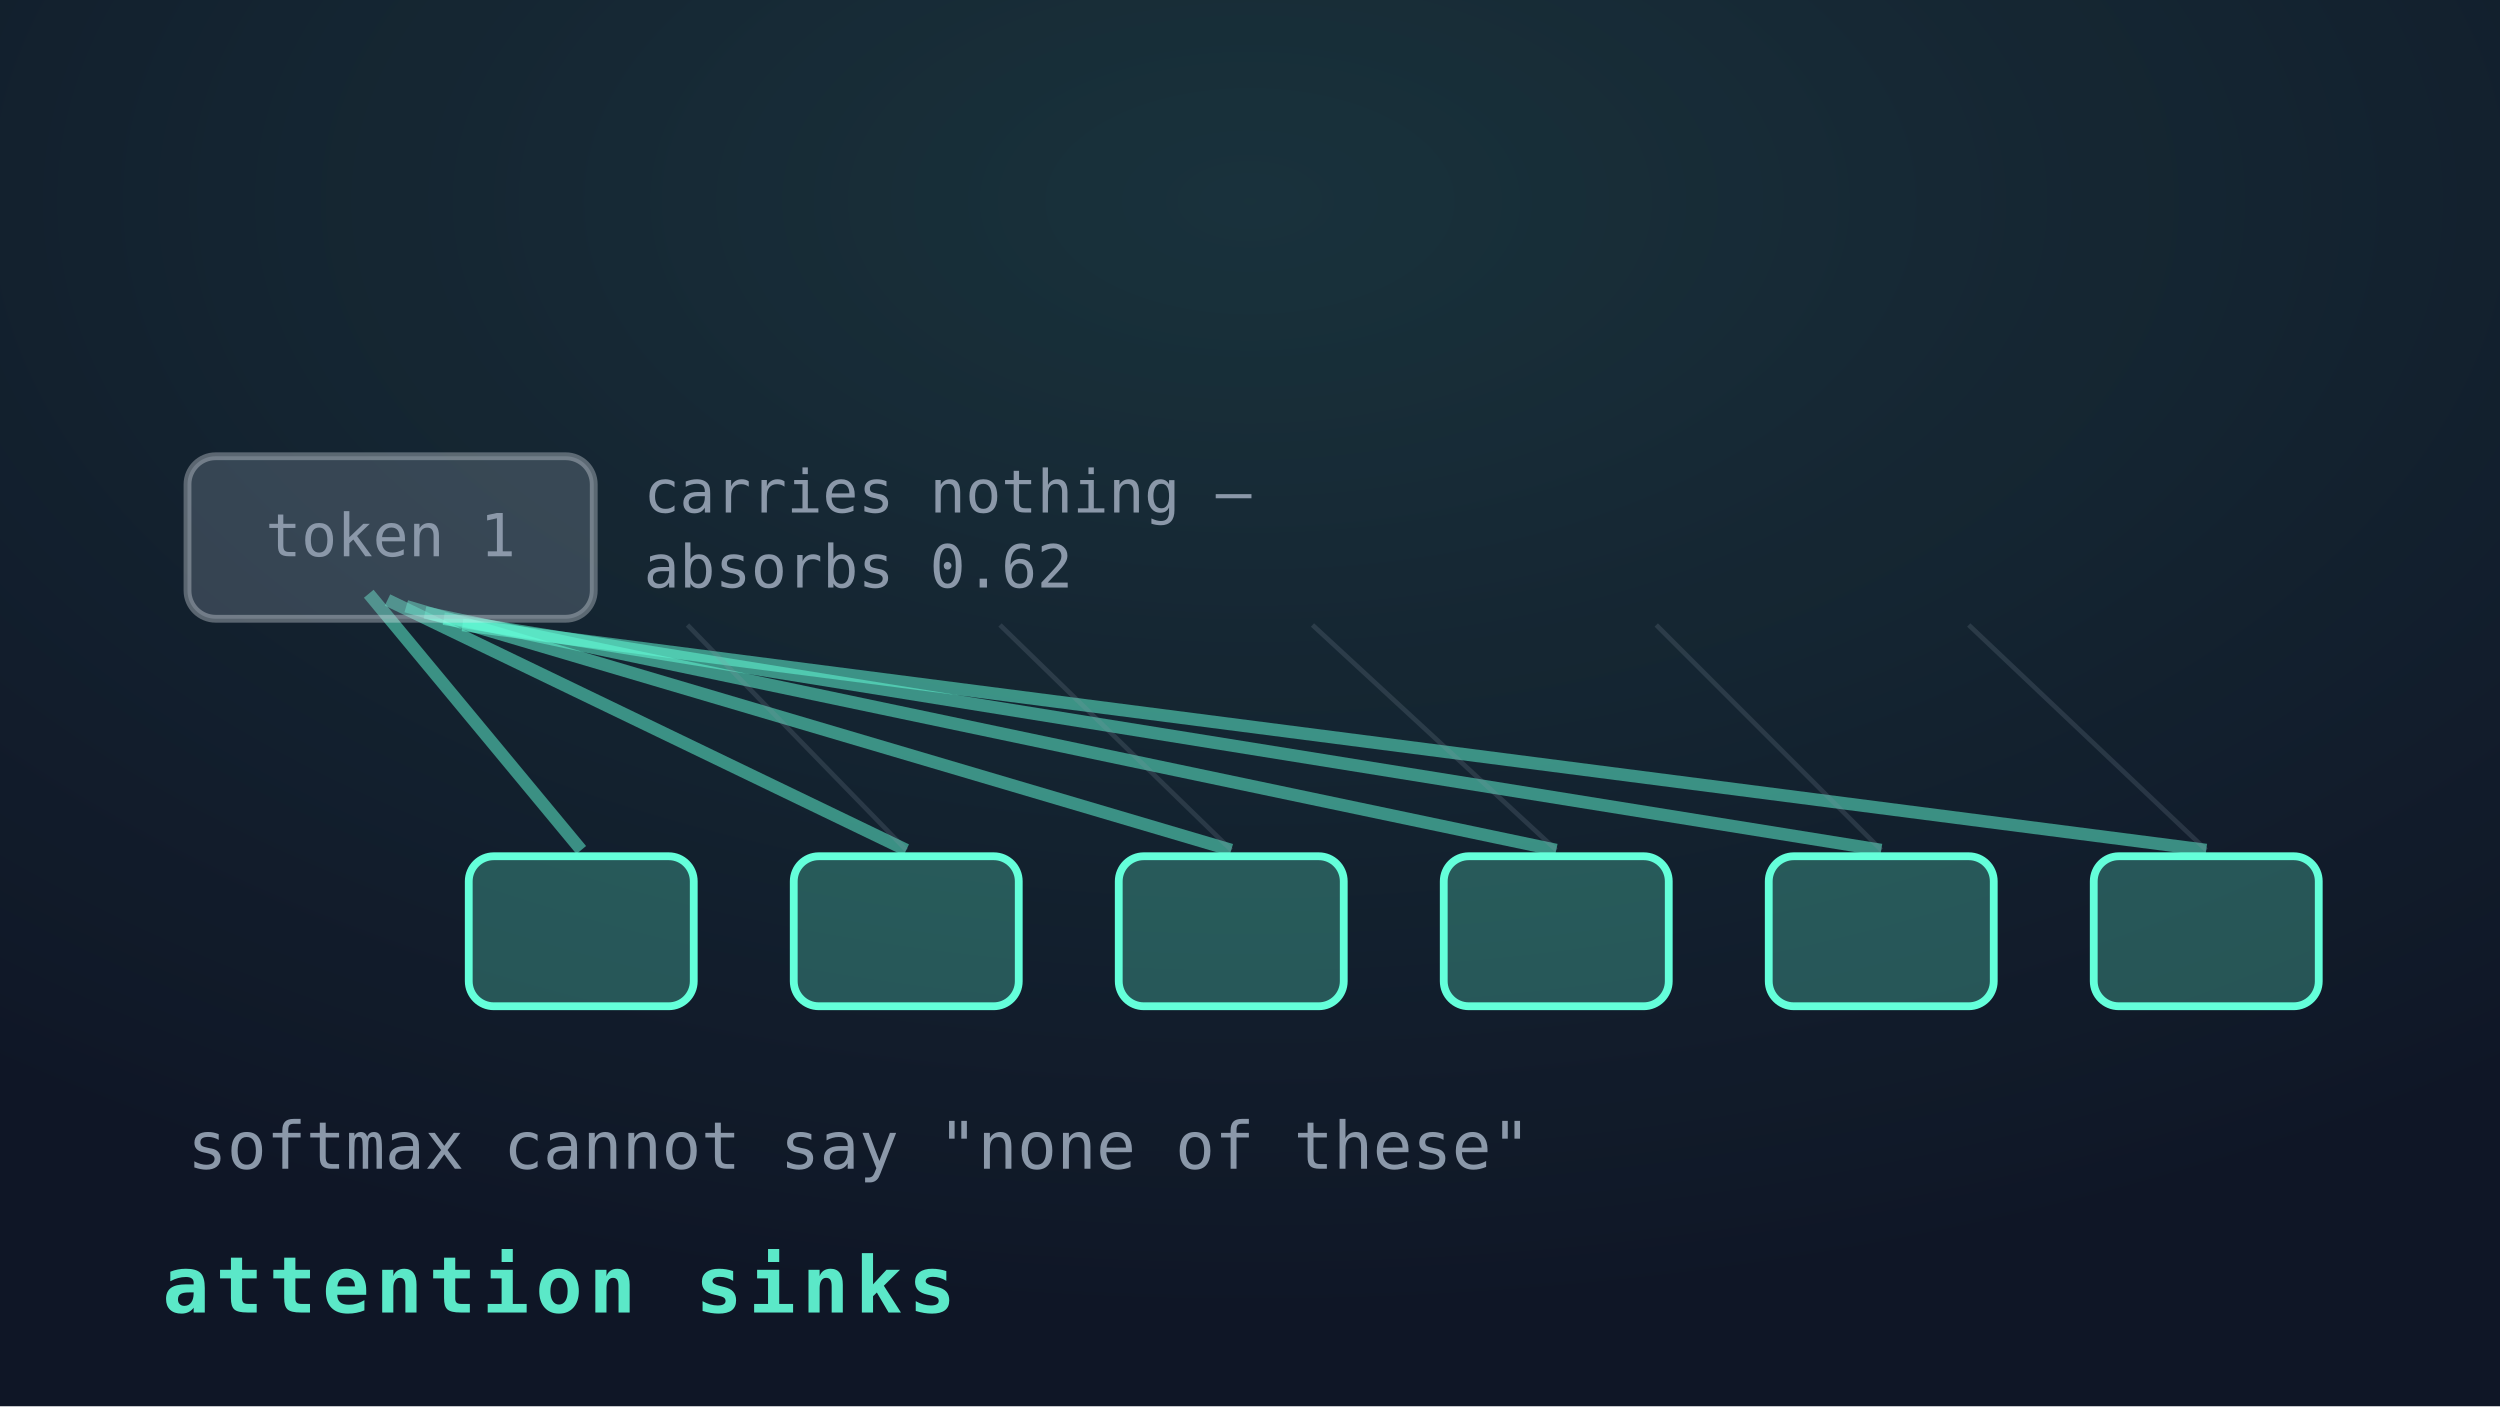
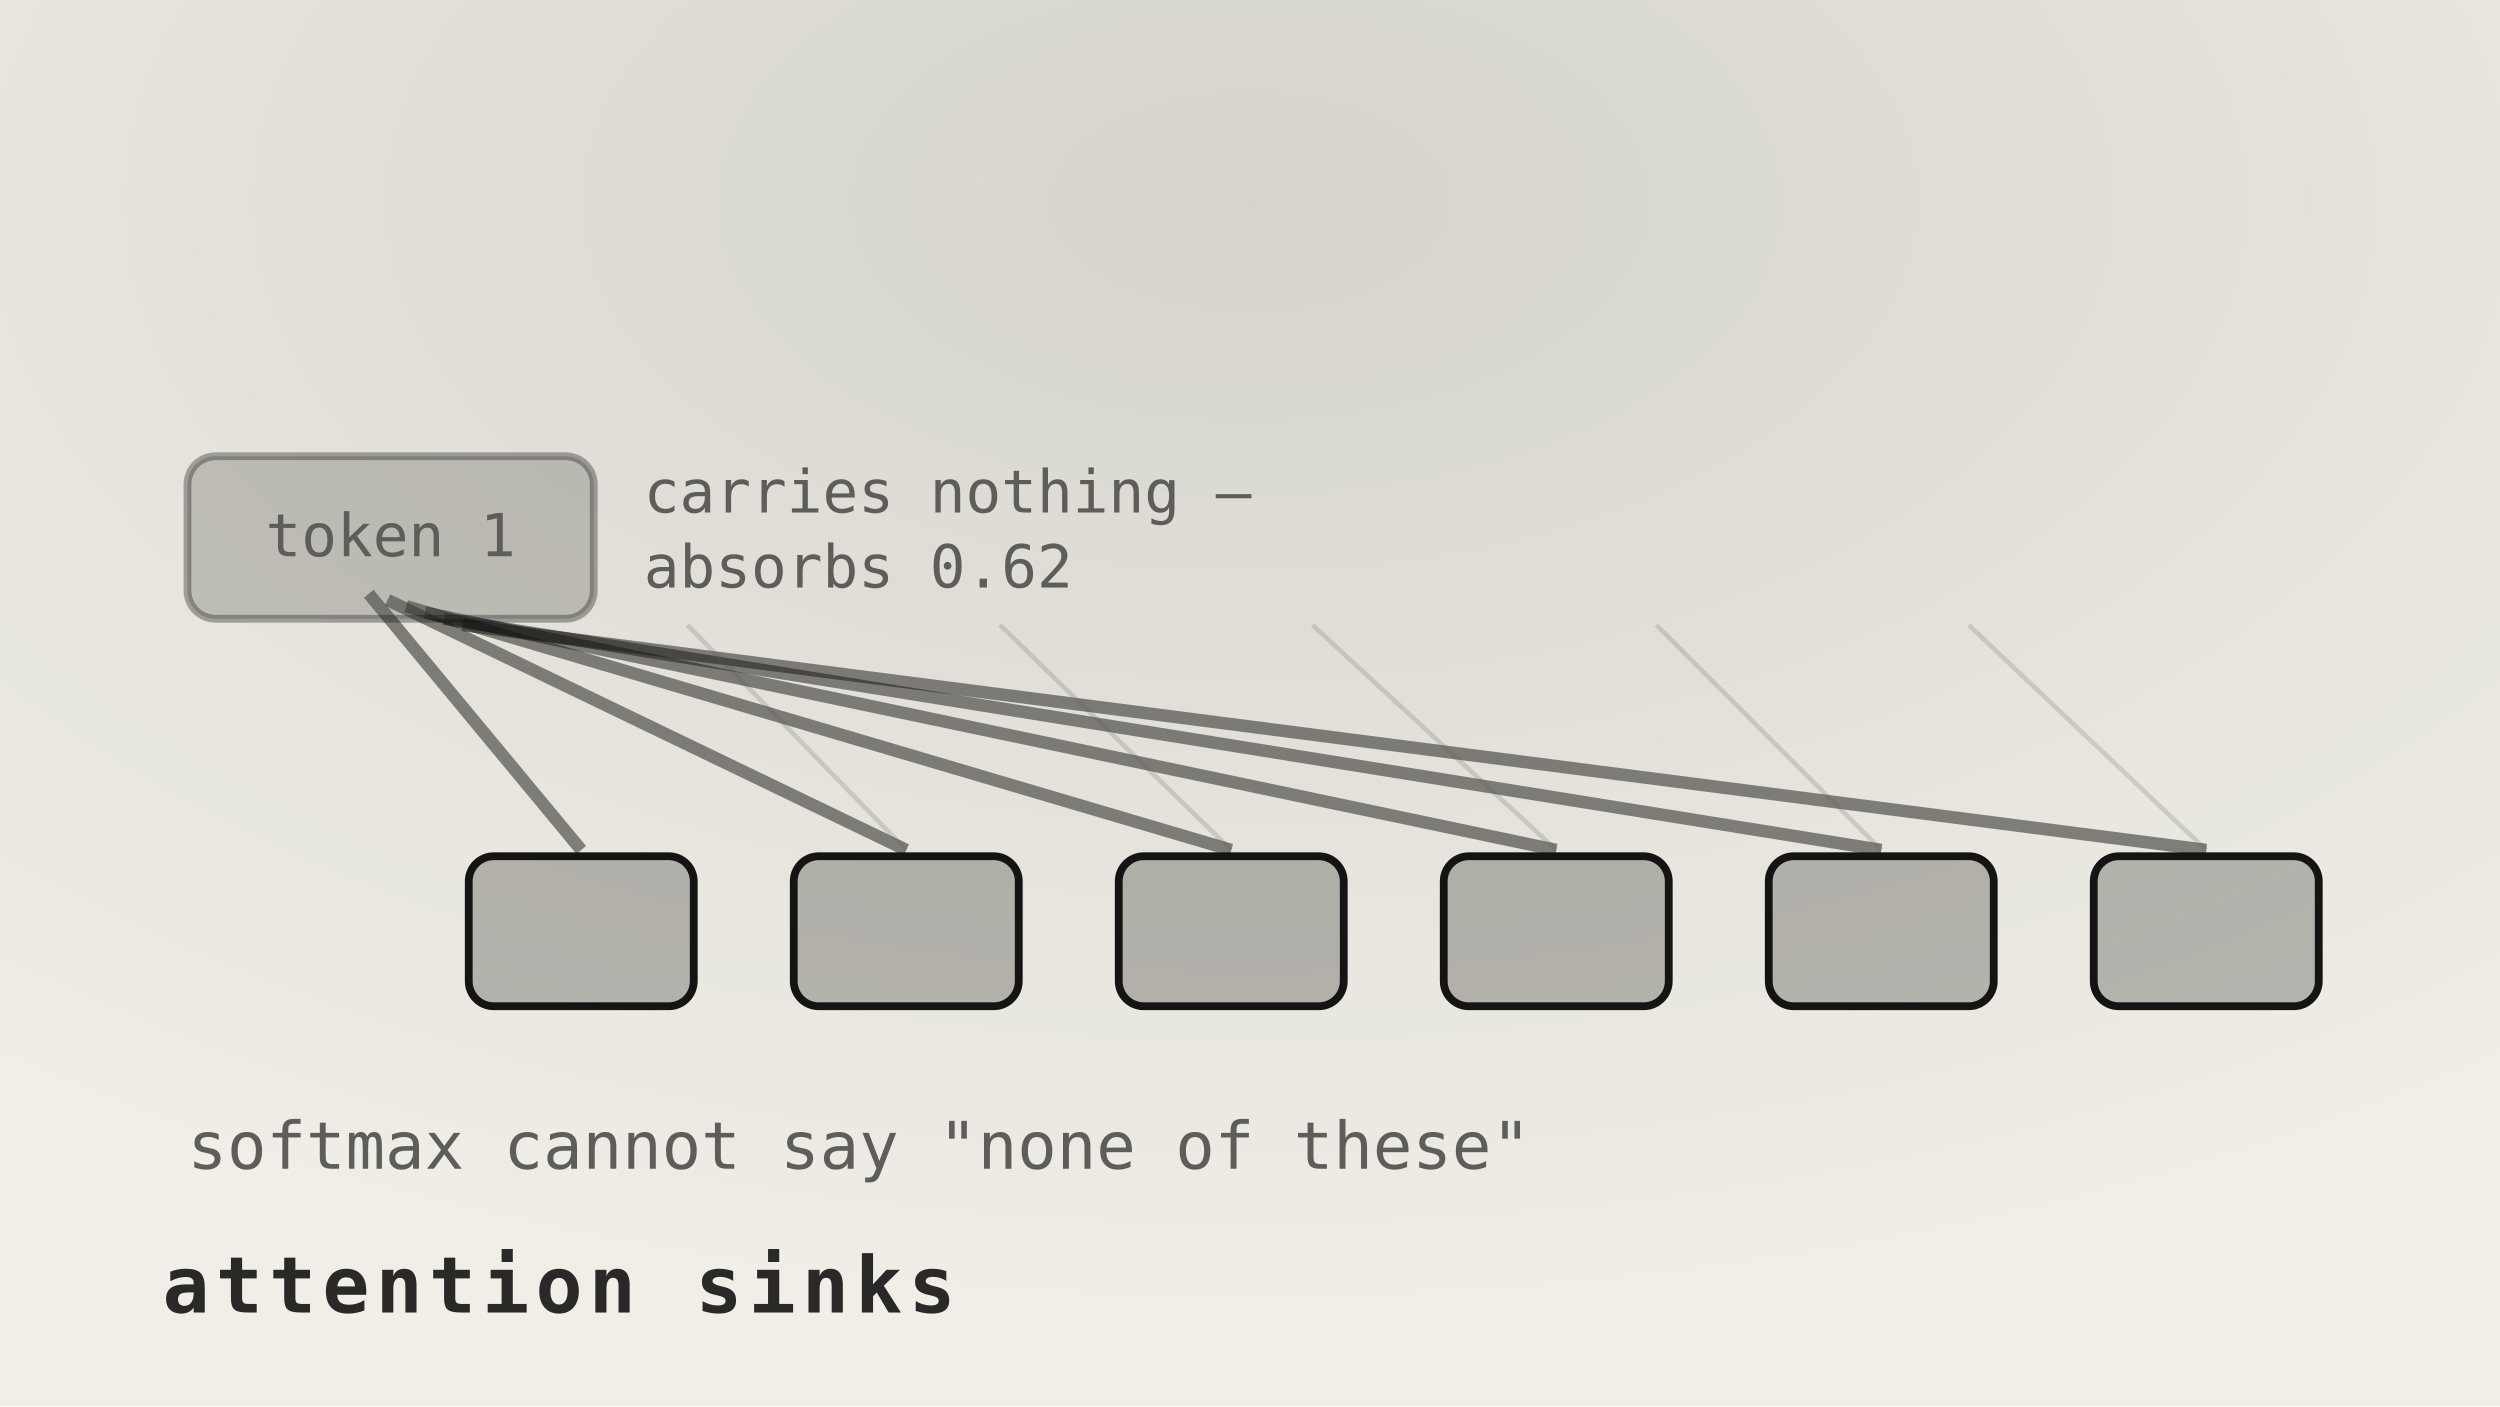
<svg xmlns="http://www.w3.org/2000/svg" viewBox="0 0 800 450" width="800" height="450" role="img" aria-label="Attention sinks: several positions all directing a large share of their attention to the first token.">
  <defs>
    <radialGradient id="glow" cx="50%" cy="14%" r="80%">
-       <stop offset="0%" stop-color="#64FFDA" stop-opacity="0.12" />
-       <stop offset="100%" stop-color="#64FFDA" stop-opacity="0" />
+       <stop offset="0%" stop-color="#141413" stop-opacity="0.12" />
+       <stop offset="100%" stop-color="#141413" stop-opacity="0" />
    </radialGradient>
  </defs>
-   <rect width="800" height="450" fill="#0F1626" />
+   <rect width="800" height="450" fill="#F0EEE6" />
  <rect width="800" height="450" fill="url(#glow)" />
-   <g stroke="#64FFDA" stroke-opacity="0.5" stroke-width="4">
+   <g stroke="#141413" stroke-opacity="0.5" stroke-width="4">
    <path d="M186 272 L118 190" />
    <path d="M290 272 L124 192" />
    <path d="M394 272 L130 194" />
    <path d="M498 272 L136 196" />
    <path d="M602 272 L142 198" />
    <path d="M706 272 L148 200" />
  </g>
-   <g stroke="#8B98A9" stroke-opacity="0.2" stroke-width="1.5">
+   <g stroke="#5E5D59" stroke-opacity="0.2" stroke-width="1.5">
    <path d="M290 272 L220 200" />
    <path d="M394 272 L320 200" />
    <path d="M498 272 L420 200" />
    <path d="M602 272 L530 200" />
    <path d="M706 272 L630 200" />
  </g>
-   <rect x="60" y="146" width="130" height="52" rx="9" fill="#8B98A9" fill-opacity="0.3" stroke="rgba(230,237,243,0.34)" stroke-width="2.5" />
-   <text x="125" y="178" font-family="ui-monospace, SFMono-Regular, Menlo, Consolas, monospace" font-size="19" fill="#8B98A9" text-anchor="middle">token 1</text>
-   <text x="206" y="164" font-family="ui-monospace, SFMono-Regular, Menlo, Consolas, monospace" font-size="19" fill="#8B98A9">carries nothing —</text>
-   <text x="206" y="188" font-family="ui-monospace, SFMono-Regular, Menlo, Consolas, monospace" font-size="19" fill="#8B98A9">absorbs 0.62</text>
-   <g fill="#64FFDA" fill-opacity="0.26" stroke="#64FFDA" stroke-width="2.5">
+   <rect x="60" y="146" width="130" height="52" rx="9" fill="#5E5D59" fill-opacity="0.3" stroke="rgba(20,20,19,0.34)" stroke-width="2.5" />
+   <text x="125" y="178" font-family="ui-monospace, SFMono-Regular, Menlo, Consolas, monospace" font-size="19" fill="#5E5D59" text-anchor="middle">token 1</text>
+   <text x="206" y="164" font-family="ui-monospace, SFMono-Regular, Menlo, Consolas, monospace" font-size="19" fill="#5E5D59">carries nothing —</text>
+   <text x="206" y="188" font-family="ui-monospace, SFMono-Regular, Menlo, Consolas, monospace" font-size="19" fill="#5E5D59">absorbs 0.62</text>
+   <g fill="#141413" fill-opacity="0.26" stroke="#141413" stroke-width="2.5">
    <rect x="150" y="274" width="72" height="48" rx="8" />
    <rect x="254" y="274" width="72" height="48" rx="8" />
    <rect x="358" y="274" width="72" height="48" rx="8" />
    <rect x="462" y="274" width="72" height="48" rx="8" />
    <rect x="566" y="274" width="72" height="48" rx="8" />
    <rect x="670" y="274" width="72" height="48" rx="8" />
  </g>
-   <text x="60" y="374" font-family="ui-monospace, SFMono-Regular, Menlo, Consolas, monospace" font-size="21" fill="#8B98A9">softmax cannot say "none of these"</text>
-   <text x="52" y="420" font-family="ui-monospace, SFMono-Regular, Menlo, Consolas, monospace" font-size="25" font-weight="600" letter-spacing="2" fill="#64FFDA" fill-opacity="0.9">attention sinks</text>
+   <text x="60" y="374" font-family="ui-monospace, SFMono-Regular, Menlo, Consolas, monospace" font-size="21" fill="#5E5D59">softmax cannot say "none of these"</text>
+   <text x="52" y="420" font-family="ui-monospace, SFMono-Regular, Menlo, Consolas, monospace" font-size="25" font-weight="600" letter-spacing="2" fill="#141413" fill-opacity="0.9">attention sinks</text>
</svg>
